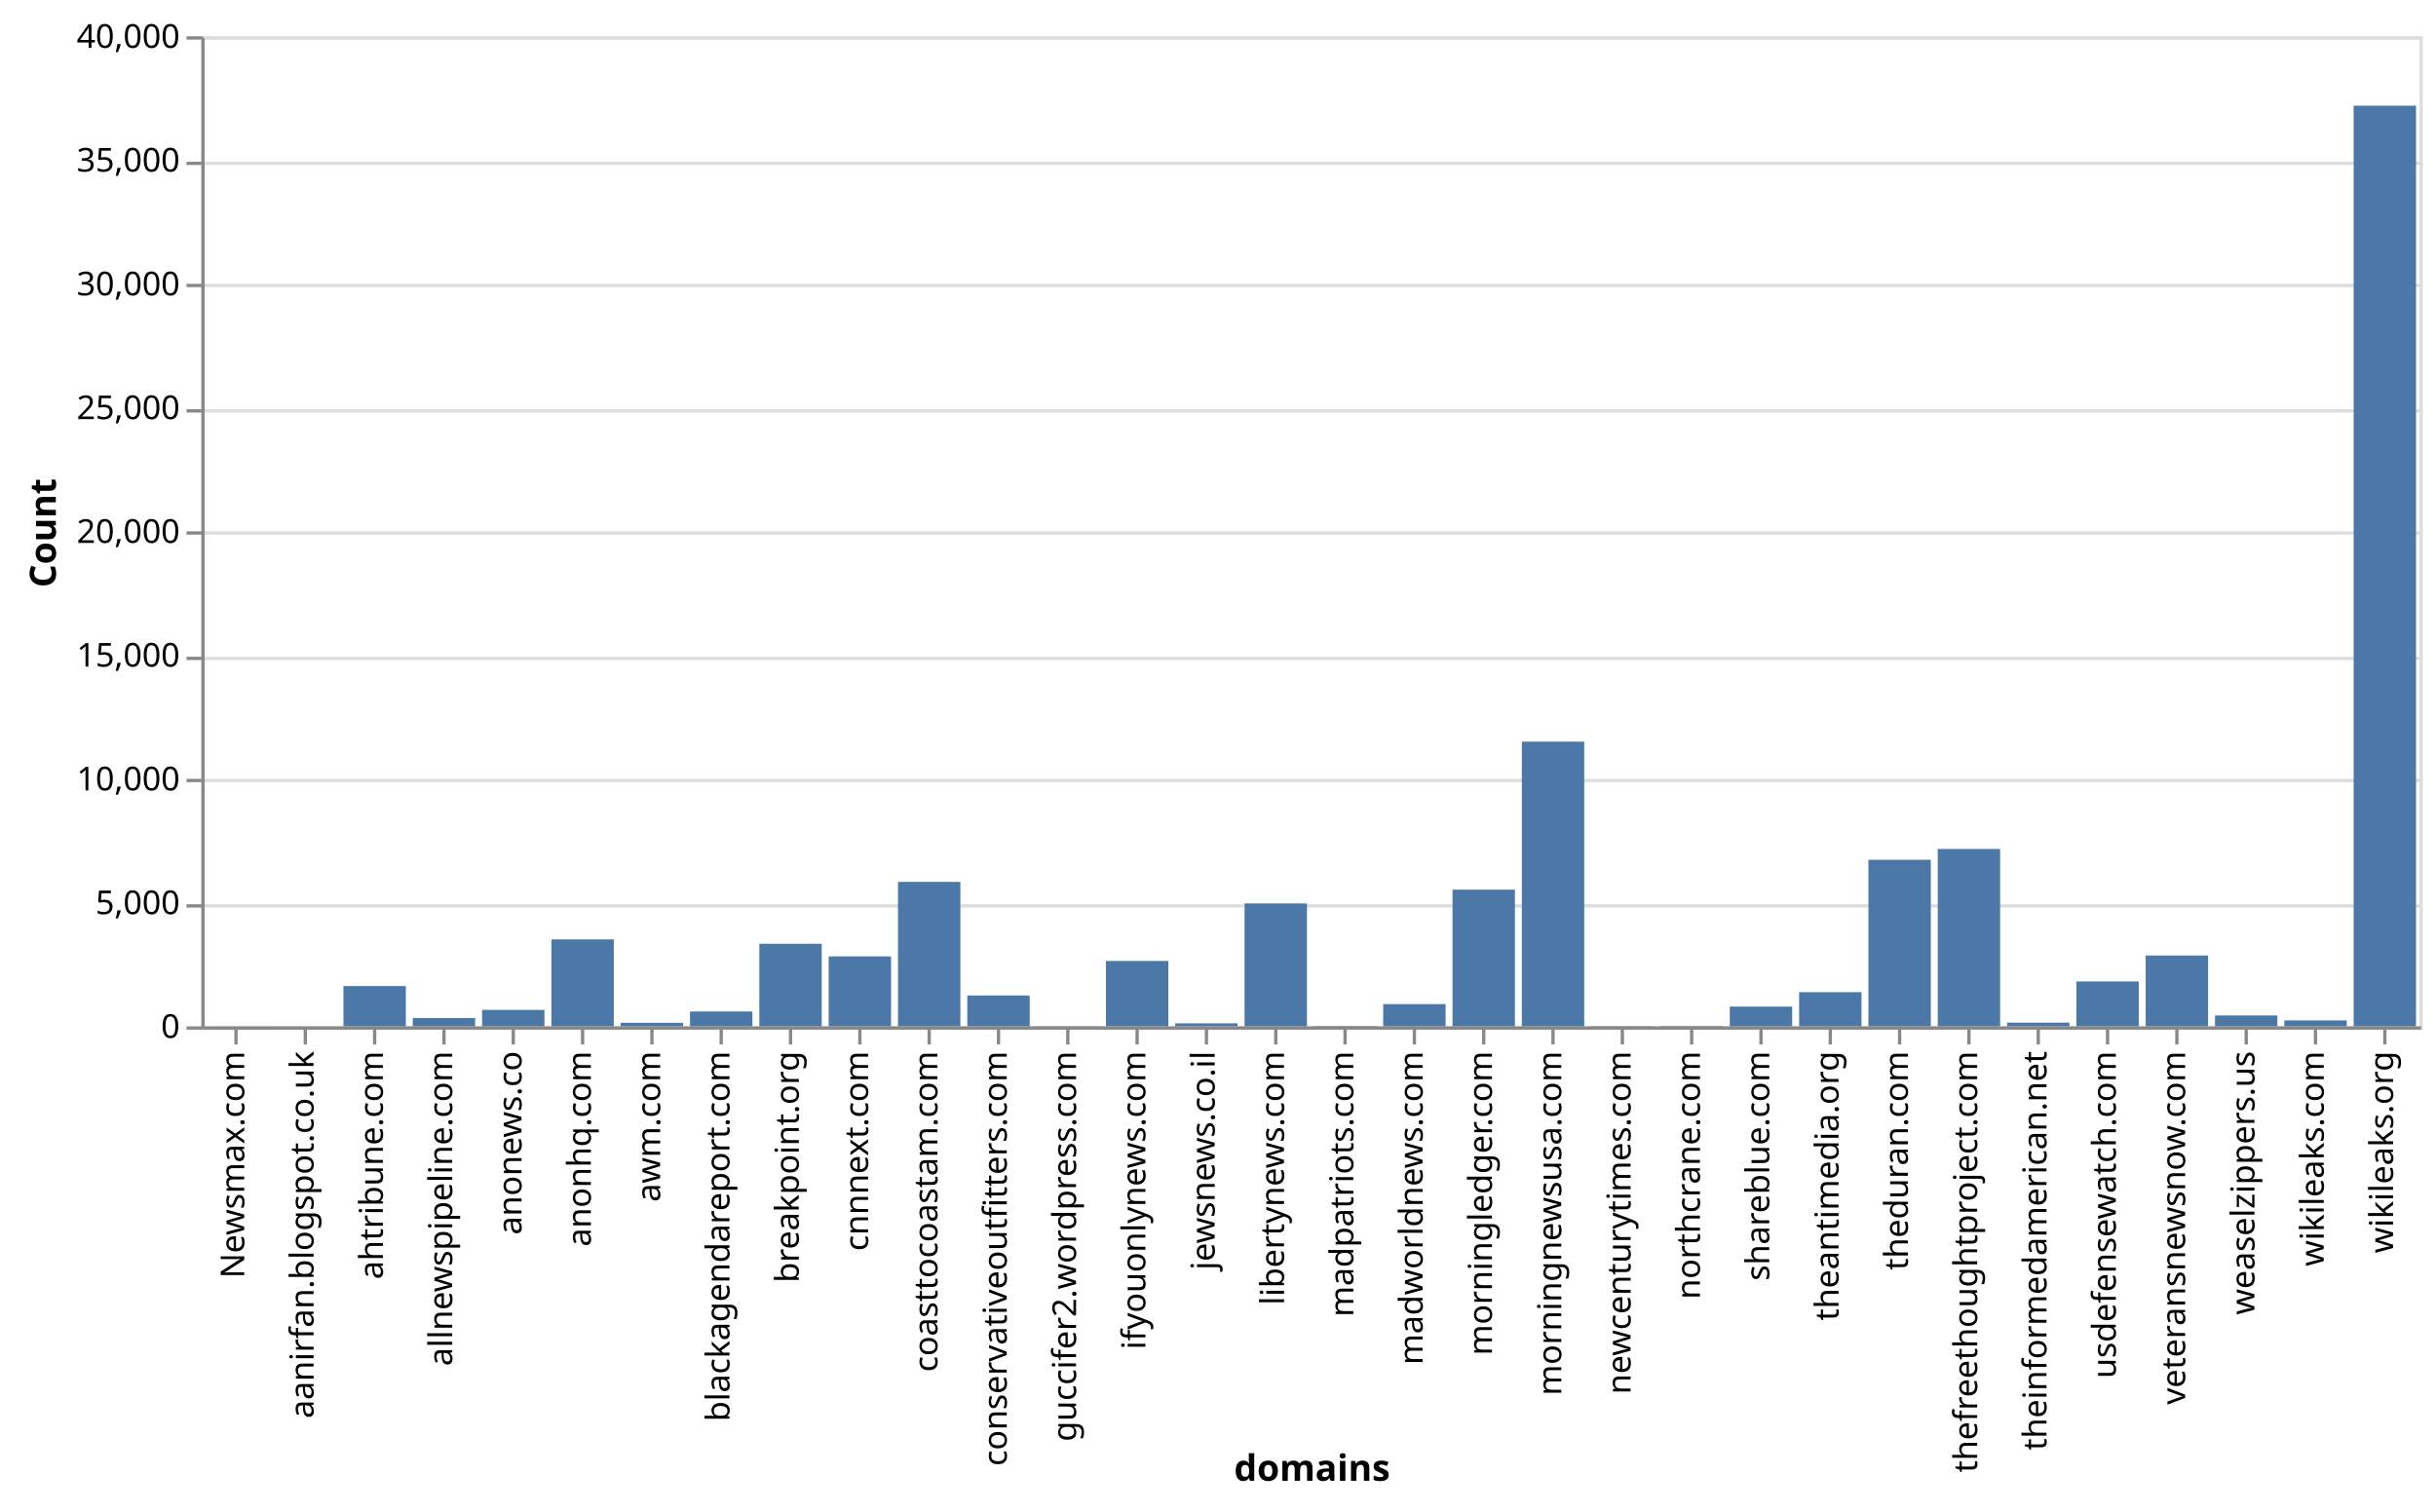
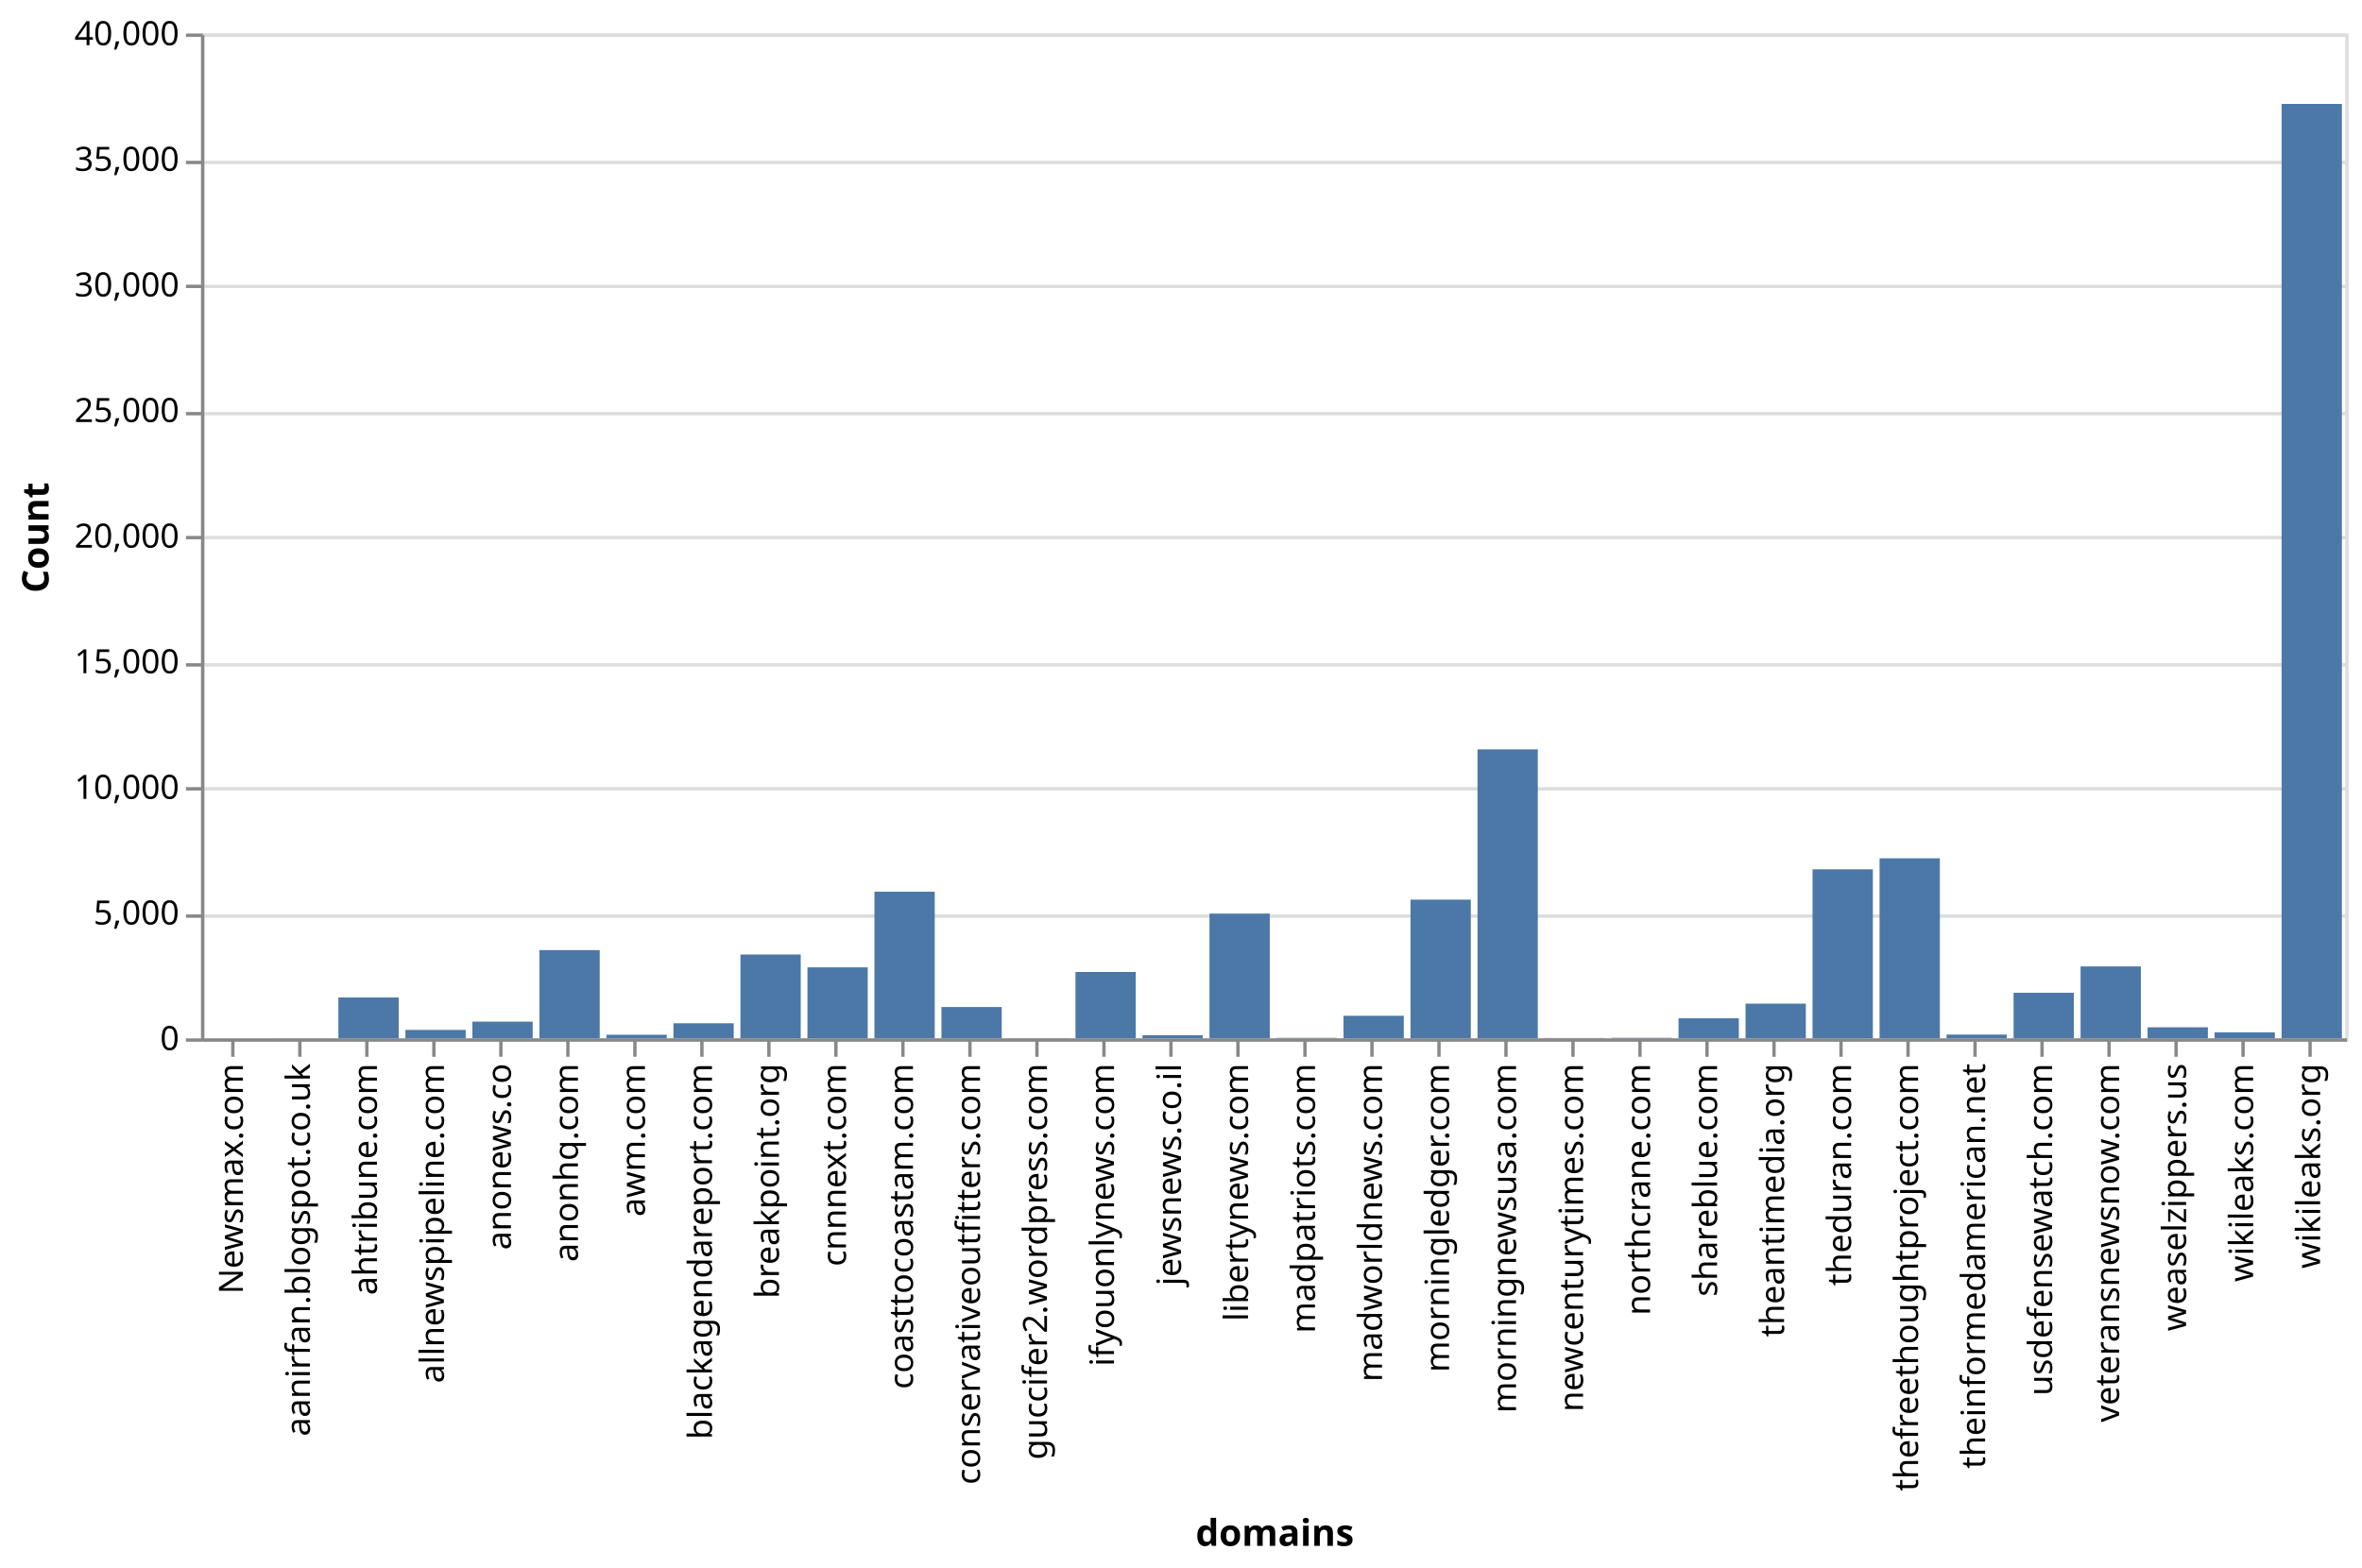
- <svg xmlns="http://www.w3.org/2000/svg" class="marks" width="738" height="458" viewBox="0 0 738 458" version="1.1">
-   <g transform="translate(61,11)">
+ <svg xmlns="http://www.w3.org/2000/svg" class="marks" width="705" height="468" viewBox="0 0 705 468" version="1.1">
+   <g transform="translate(60,10)">
    <g class="mark-group role-frame root">
      <g transform="translate(0,0)">
-         <path class="background" d="M0.5,0.5h672v300h-672Z" style="fill: none; stroke: #ddd;" />
+         <path class="background" d="M0.5,0.5h640v300h-640Z" style="fill: none; stroke: #ddd;" />
        <g>
          <g class="mark-group role-axis">
            <g transform="translate(0.5,0.5)">
              <path class="background" d="M0,0h0v0h0Z" style="pointer-events: none; fill: none;" />
              <g>
                <g class="mark-rule role-axis-grid" style="pointer-events: none;">
-                   <line transform="translate(0,300)" x2="672" y2="0" style="fill: none; stroke: #ddd; stroke-width: 1; opacity: 1;" />
-                   <line transform="translate(0,263)" x2="672" y2="0" style="fill: none; stroke: #ddd; stroke-width: 1; opacity: 1;" />
-                   <line transform="translate(0,225)" x2="672" y2="0" style="fill: none; stroke: #ddd; stroke-width: 1; opacity: 1;" />
-                   <line transform="translate(0,188)" x2="672" y2="0" style="fill: none; stroke: #ddd; stroke-width: 1; opacity: 1;" />
-                   <line transform="translate(0,150)" x2="672" y2="0" style="fill: none; stroke: #ddd; stroke-width: 1; opacity: 1;" />
-                   <line transform="translate(0,113)" x2="672" y2="0" style="fill: none; stroke: #ddd; stroke-width: 1; opacity: 1;" />
-                   <line transform="translate(0,75)" x2="672" y2="0" style="fill: none; stroke: #ddd; stroke-width: 1; opacity: 1;" />
-                   <line transform="translate(0,38)" x2="672" y2="0" style="fill: none; stroke: #ddd; stroke-width: 1; opacity: 1;" />
-                   <line transform="translate(0,0)" x2="672" y2="0" style="fill: none; stroke: #ddd; stroke-width: 1; opacity: 1;" />
+                   <line transform="translate(0,300)" x2="640" y2="0" style="fill: none; stroke: #ddd; stroke-width: 1; opacity: 1;" />
+                   <line transform="translate(0,263)" x2="640" y2="0" style="fill: none; stroke: #ddd; stroke-width: 1; opacity: 1;" />
+                   <line transform="translate(0,225)" x2="640" y2="0" style="fill: none; stroke: #ddd; stroke-width: 1; opacity: 1;" />
+                   <line transform="translate(0,188)" x2="640" y2="0" style="fill: none; stroke: #ddd; stroke-width: 1; opacity: 1;" />
+                   <line transform="translate(0,150)" x2="640" y2="0" style="fill: none; stroke: #ddd; stroke-width: 1; opacity: 1;" />
+                   <line transform="translate(0,113)" x2="640" y2="0" style="fill: none; stroke: #ddd; stroke-width: 1; opacity: 1;" />
+                   <line transform="translate(0,75)" x2="640" y2="0" style="fill: none; stroke: #ddd; stroke-width: 1; opacity: 1;" />
+                   <line transform="translate(0,38)" x2="640" y2="0" style="fill: none; stroke: #ddd; stroke-width: 1; opacity: 1;" />
+                   <line transform="translate(0,0)" x2="640" y2="0" style="fill: none; stroke: #ddd; stroke-width: 1; opacity: 1;" />
                </g>
              </g>
            </g>
          </g>
          <g class="mark-rect role-mark marks">
-             <path d="M547.05,298.868h18.9v1.132h-18.9Z" style="fill: #4c78a8;" />
-             <path d="M337.05,299.85h18.9v0.15h-18.9Z" style="fill: #4c78a8;" />
-             <path d="M568.05,286.387h18.9v13.613h-18.9Z" style="fill: #4c78a8;" />
-             <path d="M379.05,258.577h18.9v41.423h-18.9Z" style="fill: #4c78a8;" />
-             <path d="M316.05,262.748h18.9v37.252h-18.9Z" style="fill: #4c78a8;" />
-             <path d="M400.05,213.727h18.9v86.273h-18.9Z" style="fill: #4c78a8;" />
-             <path d="M1.05,299.993h18.9v0.007h-18.9Z" style="fill: #4c78a8;" />
-             <path d="M22.05,299.978h18.9v0.022h-18.9Z" style="fill: #4c78a8;" />
-             <path d="M505.05,249.525h18.9v50.475h-18.9Z" style="fill: #4c78a8;" />
-             <path d="M610.05,296.692h18.9v3.308h-18.9Z" style="fill: #4c78a8;" />
-             <path d="M358.05,293.257h18.9v6.743h-18.9Z" style="fill: #4c78a8;" />
-             <path d="M631.05,298.192h18.9v1.808h-18.9Z" style="fill: #4c78a8;" />
-             <path d="M148.05,295.493h18.9v4.507h-18.9Z" style="fill: #4c78a8;" />
-             <path d="M652.05,21.022h18.9v278.978h-18.9Z" style="fill: #4c78a8;" />
-             <path d="M253.05,299.925h18.9v0.075h-18.9Z" style="fill: #4c78a8;" />
-             <path d="M169.05,274.965h18.9v25.035h-18.9Z" style="fill: #4c78a8;" />
-             <path d="M295.05,299.077h18.9v0.923h-18.9Z" style="fill: #4c78a8;" />
-             <path d="M421.05,299.887h18.9v0.113h-18.9Z" style="fill: #4c78a8;" />
-             <path d="M64.05,297.473h18.9v2.527h-18.9Z" style="fill: #4c78a8;" />
-             <path d="M211.05,256.215h18.9v43.785h-18.9Z" style="fill: #4c78a8;" />
-             <path d="M106.05,273.645h18.9v26.355h-18.9Z" style="fill: #4c78a8;" />
-             <path d="M190.05,278.798h18.9v21.202h-18.9Z" style="fill: #4c78a8;" />
-             <path d="M85.05,295.005h18.9v4.995h-18.9Z" style="fill: #4c78a8;" />
-             <path d="M127.05,298.92h18.9v1.08h-18.9Z" style="fill: #4c78a8;" />
-             <path d="M274.05,280.178h18.9v19.822h-18.9Z" style="fill: #4c78a8;" />
-             <path d="M589.05,278.527h18.9v21.473h-18.9Z" style="fill: #4c78a8;" />
-             <path d="M526.05,246.24h18.9v53.76h-18.9Z" style="fill: #4c78a8;" />
-             <path d="M43.05,287.79h18.9v12.21h-18.9Z" style="fill: #4c78a8;" />
-             <path d="M442.05,299.835h18.9v0.165h-18.9Z" style="fill: #4c78a8;" />
-             <path d="M463.05,294.007h18.9v5.993h-18.9Z" style="fill: #4c78a8;" />
-             <path d="M484.05,289.635h18.9v10.365h-18.9Z" style="fill: #4c78a8;" />
-             <path d="M232.05,290.64h18.9v9.36h-18.9Z" style="fill: #4c78a8;" />
+             <path d="M521,298.868h18v1.132h-18Z" style="fill: #4c78a8;" />
+             <path d="M321,299.85h18v0.15h-18Z" style="fill: #4c78a8;" />
+             <path d="M541,286.387h18v13.613h-18Z" style="fill: #4c78a8;" />
+             <path d="M361,258.577h18v41.423h-18Z" style="fill: #4c78a8;" />
+             <path d="M301,262.748h18v37.252h-18Z" style="fill: #4c78a8;" />
+             <path d="M381,213.727h18v86.273h-18Z" style="fill: #4c78a8;" />
+             <path d="M1,299.993h18v0.007h-18Z" style="fill: #4c78a8;" />
+             <path d="M21,299.978h18v0.022h-18Z" style="fill: #4c78a8;" />
+             <path d="M481,249.525h18v50.475h-18Z" style="fill: #4c78a8;" />
+             <path d="M581,296.692h18v3.308h-18Z" style="fill: #4c78a8;" />
+             <path d="M341,293.257h18v6.743h-18Z" style="fill: #4c78a8;" />
+             <path d="M601,298.192h18v1.808h-18Z" style="fill: #4c78a8;" />
+             <path d="M141,295.493h18v4.507h-18Z" style="fill: #4c78a8;" />
+             <path d="M621,21.022h18v278.978h-18Z" style="fill: #4c78a8;" />
+             <path d="M241,299.925h18v0.075h-18Z" style="fill: #4c78a8;" />
+             <path d="M161,274.965h18v25.035h-18Z" style="fill: #4c78a8;" />
+             <path d="M281,299.077h18v0.923h-18Z" style="fill: #4c78a8;" />
+             <path d="M401,299.887h18v0.113h-18Z" style="fill: #4c78a8;" />
+             <path d="M61,297.473h18v2.527h-18Z" style="fill: #4c78a8;" />
+             <path d="M201,256.215h18v43.785h-18Z" style="fill: #4c78a8;" />
+             <path d="M101,273.645h18v26.355h-18Z" style="fill: #4c78a8;" />
+             <path d="M181,278.798h18v21.202h-18Z" style="fill: #4c78a8;" />
+             <path d="M81,295.005h18v4.995h-18Z" style="fill: #4c78a8;" />
+             <path d="M121,298.92h18v1.08h-18Z" style="fill: #4c78a8;" />
+             <path d="M261,280.178h18v19.822h-18Z" style="fill: #4c78a8;" />
+             <path d="M561,278.527h18v21.473h-18Z" style="fill: #4c78a8;" />
+             <path d="M501,246.24h18v53.76h-18Z" style="fill: #4c78a8;" />
+             <path d="M41,287.79h18v12.21h-18Z" style="fill: #4c78a8;" />
+             <path d="M421,299.835h18v0.165h-18Z" style="fill: #4c78a8;" />
+             <path d="M441,294.007h18v5.993h-18Z" style="fill: #4c78a8;" />
+             <path d="M461,289.635h18v10.365h-18Z" style="fill: #4c78a8;" />
+             <path d="M221,290.64h18v9.36h-18Z" style="fill: #4c78a8;" />
          </g>
          <g class="mark-group role-axis">
            <g transform="translate(0.5,300.5)">
              <path class="background" d="M0,0h0v0h0Z" style="pointer-events: none; fill: none;" />
              <g>
                <g class="mark-rule role-axis-tick" style="pointer-events: none;">
-                   <line transform="translate(10,0)" x2="0" y2="5" style="fill: none; stroke: #888; stroke-width: 1; opacity: 1;" />
-                   <line transform="translate(31,0)" x2="0" y2="5" style="fill: none; stroke: #888; stroke-width: 1; opacity: 1;" />
-                   <line transform="translate(52,0)" x2="0" y2="5" style="fill: none; stroke: #888; stroke-width: 1; opacity: 1;" />
-                   <line transform="translate(73,0)" x2="0" y2="5" style="fill: none; stroke: #888; stroke-width: 1; opacity: 1;" />
-                   <line transform="translate(94,0)" x2="0" y2="5" style="fill: none; stroke: #888; stroke-width: 1; opacity: 1;" />
-                   <line transform="translate(115,0)" x2="0" y2="5" style="fill: none; stroke: #888; stroke-width: 1; opacity: 1;" />
-                   <line transform="translate(136,0)" x2="0" y2="5" style="fill: none; stroke: #888; stroke-width: 1; opacity: 1;" />
-                   <line transform="translate(157,0)" x2="0" y2="5" style="fill: none; stroke: #888; stroke-width: 1; opacity: 1;" />
-                   <line transform="translate(178,0)" x2="0" y2="5" style="fill: none; stroke: #888; stroke-width: 1; opacity: 1;" />
-                   <line transform="translate(199,0)" x2="0" y2="5" style="fill: none; stroke: #888; stroke-width: 1; opacity: 1;" />
-                   <line transform="translate(220,0)" x2="0" y2="5" style="fill: none; stroke: #888; stroke-width: 1; opacity: 1;" />
-                   <line transform="translate(241,0)" x2="0" y2="5" style="fill: none; stroke: #888; stroke-width: 1; opacity: 1;" />
-                   <line transform="translate(262,0)" x2="0" y2="5" style="fill: none; stroke: #888; stroke-width: 1; opacity: 1;" />
-                   <line transform="translate(283,0)" x2="0" y2="5" style="fill: none; stroke: #888; stroke-width: 1; opacity: 1;" />
-                   <line transform="translate(304,0)" x2="0" y2="5" style="fill: none; stroke: #888; stroke-width: 1; opacity: 1;" />
-                   <line transform="translate(325,0)" x2="0" y2="5" style="fill: none; stroke: #888; stroke-width: 1; opacity: 1;" />
-                   <line transform="translate(346,0)" x2="0" y2="5" style="fill: none; stroke: #888; stroke-width: 1; opacity: 1;" />
-                   <line transform="translate(367,0)" x2="0" y2="5" style="fill: none; stroke: #888; stroke-width: 1; opacity: 1;" />
-                   <line transform="translate(388,0)" x2="0" y2="5" style="fill: none; stroke: #888; stroke-width: 1; opacity: 1;" />
+                   <line transform="translate(9,0)" x2="0" y2="5" style="fill: none; stroke: #888; stroke-width: 1; opacity: 1;" />
+                   <line transform="translate(29,0)" x2="0" y2="5" style="fill: none; stroke: #888; stroke-width: 1; opacity: 1;" />
+                   <line transform="translate(49,0)" x2="0" y2="5" style="fill: none; stroke: #888; stroke-width: 1; opacity: 1;" />
+                   <line transform="translate(69,0)" x2="0" y2="5" style="fill: none; stroke: #888; stroke-width: 1; opacity: 1;" />
+                   <line transform="translate(89,0)" x2="0" y2="5" style="fill: none; stroke: #888; stroke-width: 1; opacity: 1;" />
+                   <line transform="translate(109,0)" x2="0" y2="5" style="fill: none; stroke: #888; stroke-width: 1; opacity: 1;" />
+                   <line transform="translate(129,0)" x2="0" y2="5" style="fill: none; stroke: #888; stroke-width: 1; opacity: 1;" />
+                   <line transform="translate(149,0)" x2="0" y2="5" style="fill: none; stroke: #888; stroke-width: 1; opacity: 1;" />
+                   <line transform="translate(169,0)" x2="0" y2="5" style="fill: none; stroke: #888; stroke-width: 1; opacity: 1;" />
+                   <line transform="translate(189,0)" x2="0" y2="5" style="fill: none; stroke: #888; stroke-width: 1; opacity: 1;" />
+                   <line transform="translate(209,0)" x2="0" y2="5" style="fill: none; stroke: #888; stroke-width: 1; opacity: 1;" />
+                   <line transform="translate(229,0)" x2="0" y2="5" style="fill: none; stroke: #888; stroke-width: 1; opacity: 1;" />
+                   <line transform="translate(249,0)" x2="0" y2="5" style="fill: none; stroke: #888; stroke-width: 1; opacity: 1;" />
+                   <line transform="translate(269,0)" x2="0" y2="5" style="fill: none; stroke: #888; stroke-width: 1; opacity: 1;" />
+                   <line transform="translate(289,0)" x2="0" y2="5" style="fill: none; stroke: #888; stroke-width: 1; opacity: 1;" />
+                   <line transform="translate(309,0)" x2="0" y2="5" style="fill: none; stroke: #888; stroke-width: 1; opacity: 1;" />
+                   <line transform="translate(329,0)" x2="0" y2="5" style="fill: none; stroke: #888; stroke-width: 1; opacity: 1;" />
+                   <line transform="translate(349,0)" x2="0" y2="5" style="fill: none; stroke: #888; stroke-width: 1; opacity: 1;" />
+                   <line transform="translate(369,0)" x2="0" y2="5" style="fill: none; stroke: #888; stroke-width: 1; opacity: 1;" />
+                   <line transform="translate(389,0)" x2="0" y2="5" style="fill: none; stroke: #888; stroke-width: 1; opacity: 1;" />
                  <line transform="translate(409,0)" x2="0" y2="5" style="fill: none; stroke: #888; stroke-width: 1; opacity: 1;" />
-                   <line transform="translate(430,0)" x2="0" y2="5" style="fill: none; stroke: #888; stroke-width: 1; opacity: 1;" />
-                   <line transform="translate(451,0)" x2="0" y2="5" style="fill: none; stroke: #888; stroke-width: 1; opacity: 1;" />
-                   <line transform="translate(472,0)" x2="0" y2="5" style="fill: none; stroke: #888; stroke-width: 1; opacity: 1;" />
-                   <line transform="translate(493,0)" x2="0" y2="5" style="fill: none; stroke: #888; stroke-width: 1; opacity: 1;" />
-                   <line transform="translate(514,0)" x2="0" y2="5" style="fill: none; stroke: #888; stroke-width: 1; opacity: 1;" />
-                   <line transform="translate(535,0)" x2="0" y2="5" style="fill: none; stroke: #888; stroke-width: 1; opacity: 1;" />
-                   <line transform="translate(556,0)" x2="0" y2="5" style="fill: none; stroke: #888; stroke-width: 1; opacity: 1;" />
-                   <line transform="translate(577,0)" x2="0" y2="5" style="fill: none; stroke: #888; stroke-width: 1; opacity: 1;" />
-                   <line transform="translate(598,0)" x2="0" y2="5" style="fill: none; stroke: #888; stroke-width: 1; opacity: 1;" />
-                   <line transform="translate(619,0)" x2="0" y2="5" style="fill: none; stroke: #888; stroke-width: 1; opacity: 1;" />
-                   <line transform="translate(640,0)" x2="0" y2="5" style="fill: none; stroke: #888; stroke-width: 1; opacity: 1;" />
-                   <line transform="translate(661,0)" x2="0" y2="5" style="fill: none; stroke: #888; stroke-width: 1; opacity: 1;" />
+                   <line transform="translate(429,0)" x2="0" y2="5" style="fill: none; stroke: #888; stroke-width: 1; opacity: 1;" />
+                   <line transform="translate(449,0)" x2="0" y2="5" style="fill: none; stroke: #888; stroke-width: 1; opacity: 1;" />
+                   <line transform="translate(469,0)" x2="0" y2="5" style="fill: none; stroke: #888; stroke-width: 1; opacity: 1;" />
+                   <line transform="translate(489,0)" x2="0" y2="5" style="fill: none; stroke: #888; stroke-width: 1; opacity: 1;" />
+                   <line transform="translate(509,0)" x2="0" y2="5" style="fill: none; stroke: #888; stroke-width: 1; opacity: 1;" />
+                   <line transform="translate(529,0)" x2="0" y2="5" style="fill: none; stroke: #888; stroke-width: 1; opacity: 1;" />
+                   <line transform="translate(549,0)" x2="0" y2="5" style="fill: none; stroke: #888; stroke-width: 1; opacity: 1;" />
+                   <line transform="translate(569,0)" x2="0" y2="5" style="fill: none; stroke: #888; stroke-width: 1; opacity: 1;" />
+                   <line transform="translate(589,0)" x2="0" y2="5" style="fill: none; stroke: #888; stroke-width: 1; opacity: 1;" />
+                   <line transform="translate(609,0)" x2="0" y2="5" style="fill: none; stroke: #888; stroke-width: 1; opacity: 1;" />
+                   <line transform="translate(629,0)" x2="0" y2="5" style="fill: none; stroke: #888; stroke-width: 1; opacity: 1;" />
                </g>
                <g class="mark-text role-axis-label" style="pointer-events: none;">
-                   <text text-anchor="end" transform="translate(9.5,7) rotate(270) translate(0,3)" style="font-family: sans-serif; font-size: 10px; fill: #000; opacity: 1;">Newsmax.com</text>
-                   <text text-anchor="end" transform="translate(30.5,7) rotate(270) translate(0,3)" style="font-family: sans-serif; font-size: 10px; fill: #000; opacity: 1;">aanirfan.blogspot.co.uk</text>
-                   <text text-anchor="end" transform="translate(51.5,7) rotate(270) translate(0,3)" style="font-family: sans-serif; font-size: 10px; fill: #000; opacity: 1;">ahtribune.com</text>
-                   <text text-anchor="end" transform="translate(72.5,7) rotate(270) translate(0,3)" style="font-family: sans-serif; font-size: 10px; fill: #000; opacity: 1;">allnewspipeline.com</text>
-                   <text text-anchor="end" transform="translate(93.5,7) rotate(270) translate(0,3)" style="font-family: sans-serif; font-size: 10px; fill: #000; opacity: 1;">anonews.co</text>
-                   <text text-anchor="end" transform="translate(114.5,7) rotate(270) translate(0,3)" style="font-family: sans-serif; font-size: 10px; fill: #000; opacity: 1;">anonhq.com</text>
-                   <text text-anchor="end" transform="translate(135.5,7) rotate(270) translate(0,3)" style="font-family: sans-serif; font-size: 10px; fill: #000; opacity: 1;">awm.com</text>
-                   <text text-anchor="end" transform="translate(156.5,7) rotate(270) translate(0,3)" style="font-family: sans-serif; font-size: 10px; fill: #000; opacity: 1;">blackagendareport.com</text>
-                   <text text-anchor="end" transform="translate(177.5,7) rotate(270) translate(0,3)" style="font-family: sans-serif; font-size: 10px; fill: #000; opacity: 1;">breakpoint.org</text>
-                   <text text-anchor="end" transform="translate(198.5,7) rotate(270) translate(0,3)" style="font-family: sans-serif; font-size: 10px; fill: #000; opacity: 1;">cnnnext.com</text>
-                   <text text-anchor="end" transform="translate(219.5,7) rotate(270) translate(0,3)" style="font-family: sans-serif; font-size: 10px; fill: #000; opacity: 1;">coasttocoastam.com</text>
-                   <text text-anchor="end" transform="translate(240.5,7) rotate(270) translate(0,3)" style="font-family: sans-serif; font-size: 10px; fill: #000; opacity: 1;">conservativeoutfitters.com</text>
-                   <text text-anchor="end" transform="translate(261.5,7) rotate(270) translate(0,3)" style="font-family: sans-serif; font-size: 10px; fill: #000; opacity: 1;">guccifer2.wordpress.com</text>
-                   <text text-anchor="end" transform="translate(282.5,7) rotate(270) translate(0,3)" style="font-family: sans-serif; font-size: 10px; fill: #000; opacity: 1;">ifyouonlynews.com</text>
-                   <text text-anchor="end" transform="translate(303.5,7) rotate(270) translate(0,3)" style="font-family: sans-serif; font-size: 10px; fill: #000; opacity: 1;">jewsnews.co.il</text>
-                   <text text-anchor="end" transform="translate(324.5,7) rotate(270) translate(0,3)" style="font-family: sans-serif; font-size: 10px; fill: #000; opacity: 1;">libertynews.com</text>
-                   <text text-anchor="end" transform="translate(345.5,7) rotate(270) translate(0,3)" style="font-family: sans-serif; font-size: 10px; fill: #000; opacity: 1;">madpatriots.com</text>
-                   <text text-anchor="end" transform="translate(366.5,7) rotate(270) translate(0,3)" style="font-family: sans-serif; font-size: 10px; fill: #000; opacity: 1;">madworldnews.com</text>
-                   <text text-anchor="end" transform="translate(387.5,7) rotate(270) translate(0,3)" style="font-family: sans-serif; font-size: 10px; fill: #000; opacity: 1;">morningledger.com</text>
-                   <text text-anchor="end" transform="translate(408.5,7) rotate(270) translate(0,3)" style="font-family: sans-serif; font-size: 10px; fill: #000; opacity: 1;">morningnewsusa.com</text>
-                   <text text-anchor="end" transform="translate(429.5,7) rotate(270) translate(0,3)" style="font-family: sans-serif; font-size: 10px; fill: #000; opacity: 1;">newcenturytimes.com</text>
-                   <text text-anchor="end" transform="translate(450.5,7) rotate(270) translate(0,3)" style="font-family: sans-serif; font-size: 10px; fill: #000; opacity: 1;">northcrane.com</text>
-                   <text text-anchor="end" transform="translate(471.5,7) rotate(270) translate(0,3)" style="font-family: sans-serif; font-size: 10px; fill: #000; opacity: 1;">shareblue.com</text>
-                   <text text-anchor="end" transform="translate(492.5,7) rotate(270) translate(0,3)" style="font-family: sans-serif; font-size: 10px; fill: #000; opacity: 1;">theantimedia.org</text>
-                   <text text-anchor="end" transform="translate(513.5,7) rotate(270) translate(0,3)" style="font-family: sans-serif; font-size: 10px; fill: #000; opacity: 1;">theduran.com</text>
-                   <text text-anchor="end" transform="translate(534.5,7) rotate(270) translate(0,3)" style="font-family: sans-serif; font-size: 10px; fill: #000; opacity: 1;">thefreethoughtproject.com</text>
-                   <text text-anchor="end" transform="translate(555.5,7) rotate(270) translate(0,3)" style="font-family: sans-serif; font-size: 10px; fill: #000; opacity: 1;">theinformedamerican.net</text>
-                   <text text-anchor="end" transform="translate(576.5,7) rotate(270) translate(0,3)" style="font-family: sans-serif; font-size: 10px; fill: #000; opacity: 1;">usdefensewatch.com</text>
-                   <text text-anchor="end" transform="translate(597.5,7) rotate(270) translate(0,3)" style="font-family: sans-serif; font-size: 10px; fill: #000; opacity: 1;">veteransnewsnow.com</text>
-                   <text text-anchor="end" transform="translate(618.5,7) rotate(270) translate(0,3)" style="font-family: sans-serif; font-size: 10px; fill: #000; opacity: 1;">weaselzippers.us</text>
-                   <text text-anchor="end" transform="translate(639.5,7) rotate(270) translate(0,3)" style="font-family: sans-serif; font-size: 10px; fill: #000; opacity: 1;">wikileaks.com</text>
-                   <text text-anchor="end" transform="translate(660.5,7) rotate(270) translate(0,3)" style="font-family: sans-serif; font-size: 10px; fill: #000; opacity: 1;">wikileaks.org</text>
+                   <text text-anchor="end" transform="translate(9,7) rotate(270) translate(0,3)" style="font-family: sans-serif; font-size: 10px; fill: #000; opacity: 1;">Newsmax.com</text>
+                   <text text-anchor="end" transform="translate(29,7) rotate(270) translate(0,3)" style="font-family: sans-serif; font-size: 10px; fill: #000; opacity: 1;">aanirfan.blogspot.co.uk</text>
+                   <text text-anchor="end" transform="translate(49,7) rotate(270) translate(0,3)" style="font-family: sans-serif; font-size: 10px; fill: #000; opacity: 1;">ahtribune.com</text>
+                   <text text-anchor="end" transform="translate(69,7) rotate(270) translate(0,3)" style="font-family: sans-serif; font-size: 10px; fill: #000; opacity: 1;">allnewspipeline.com</text>
+                   <text text-anchor="end" transform="translate(89,7) rotate(270) translate(0,3)" style="font-family: sans-serif; font-size: 10px; fill: #000; opacity: 1;">anonews.co</text>
+                   <text text-anchor="end" transform="translate(109,7) rotate(270) translate(0,3)" style="font-family: sans-serif; font-size: 10px; fill: #000; opacity: 1;">anonhq.com</text>
+                   <text text-anchor="end" transform="translate(129,7) rotate(270) translate(0,3)" style="font-family: sans-serif; font-size: 10px; fill: #000; opacity: 1;">awm.com</text>
+                   <text text-anchor="end" transform="translate(149,7) rotate(270) translate(0,3)" style="font-family: sans-serif; font-size: 10px; fill: #000; opacity: 1;">blackagendareport.com</text>
+                   <text text-anchor="end" transform="translate(169,7) rotate(270) translate(0,3)" style="font-family: sans-serif; font-size: 10px; fill: #000; opacity: 1;">breakpoint.org</text>
+                   <text text-anchor="end" transform="translate(189,7) rotate(270) translate(0,3)" style="font-family: sans-serif; font-size: 10px; fill: #000; opacity: 1;">cnnnext.com</text>
+                   <text text-anchor="end" transform="translate(209,7) rotate(270) translate(0,3)" style="font-family: sans-serif; font-size: 10px; fill: #000; opacity: 1;">coasttocoastam.com</text>
+                   <text text-anchor="end" transform="translate(229,7) rotate(270) translate(0,3)" style="font-family: sans-serif; font-size: 10px; fill: #000; opacity: 1;">conservativeoutfitters.com</text>
+                   <text text-anchor="end" transform="translate(249,7) rotate(270) translate(0,3)" style="font-family: sans-serif; font-size: 10px; fill: #000; opacity: 1;">guccifer2.wordpress.com</text>
+                   <text text-anchor="end" transform="translate(269,7) rotate(270) translate(0,3)" style="font-family: sans-serif; font-size: 10px; fill: #000; opacity: 1;">ifyouonlynews.com</text>
+                   <text text-anchor="end" transform="translate(289,7) rotate(270) translate(0,3)" style="font-family: sans-serif; font-size: 10px; fill: #000; opacity: 1;">jewsnews.co.il</text>
+                   <text text-anchor="end" transform="translate(309,7) rotate(270) translate(0,3)" style="font-family: sans-serif; font-size: 10px; fill: #000; opacity: 1;">libertynews.com</text>
+                   <text text-anchor="end" transform="translate(329,7) rotate(270) translate(0,3)" style="font-family: sans-serif; font-size: 10px; fill: #000; opacity: 1;">madpatriots.com</text>
+                   <text text-anchor="end" transform="translate(349,7) rotate(270) translate(0,3)" style="font-family: sans-serif; font-size: 10px; fill: #000; opacity: 1;">madworldnews.com</text>
+                   <text text-anchor="end" transform="translate(369,7) rotate(270) translate(0,3)" style="font-family: sans-serif; font-size: 10px; fill: #000; opacity: 1;">morningledger.com</text>
+                   <text text-anchor="end" transform="translate(389,7) rotate(270) translate(0,3)" style="font-family: sans-serif; font-size: 10px; fill: #000; opacity: 1;">morningnewsusa.com</text>
+                   <text text-anchor="end" transform="translate(409,7) rotate(270) translate(0,3)" style="font-family: sans-serif; font-size: 10px; fill: #000; opacity: 1;">newcenturytimes.com</text>
+                   <text text-anchor="end" transform="translate(429,7) rotate(270) translate(0,3)" style="font-family: sans-serif; font-size: 10px; fill: #000; opacity: 1;">northcrane.com</text>
+                   <text text-anchor="end" transform="translate(449,7) rotate(270) translate(0,3)" style="font-family: sans-serif; font-size: 10px; fill: #000; opacity: 1;">shareblue.com</text>
+                   <text text-anchor="end" transform="translate(469,7) rotate(270) translate(0,3)" style="font-family: sans-serif; font-size: 10px; fill: #000; opacity: 1;">theantimedia.org</text>
+                   <text text-anchor="end" transform="translate(489,7) rotate(270) translate(0,3)" style="font-family: sans-serif; font-size: 10px; fill: #000; opacity: 1;">theduran.com</text>
+                   <text text-anchor="end" transform="translate(509,7) rotate(270) translate(0,3)" style="font-family: sans-serif; font-size: 10px; fill: #000; opacity: 1;">thefreethoughtproject.com</text>
+                   <text text-anchor="end" transform="translate(529,7) rotate(270) translate(0,3)" style="font-family: sans-serif; font-size: 10px; fill: #000; opacity: 1;">theinformedamerican.net</text>
+                   <text text-anchor="end" transform="translate(549,7) rotate(270) translate(0,3)" style="font-family: sans-serif; font-size: 10px; fill: #000; opacity: 1;">usdefensewatch.com</text>
+                   <text text-anchor="end" transform="translate(569,7) rotate(270) translate(0,3)" style="font-family: sans-serif; font-size: 10px; fill: #000; opacity: 1;">veteransnewsnow.com</text>
+                   <text text-anchor="end" transform="translate(589,7) rotate(270) translate(0,3)" style="font-family: sans-serif; font-size: 10px; fill: #000; opacity: 1;">weaselzippers.us</text>
+                   <text text-anchor="end" transform="translate(609,7) rotate(270) translate(0,3)" style="font-family: sans-serif; font-size: 10px; fill: #000; opacity: 1;">wikileaks.com</text>
+                   <text text-anchor="end" transform="translate(629,7) rotate(270) translate(0,3)" style="font-family: sans-serif; font-size: 10px; fill: #000; opacity: 1;">wikileaks.org</text>
                </g>
                <g class="mark-rule role-axis-domain" style="pointer-events: none;">
-                   <line transform="translate(0,0)" x2="672" y2="0" style="fill: none; stroke: #888; stroke-width: 1; opacity: 1;" />
+                   <line transform="translate(0,0)" x2="640" y2="0" style="fill: none; stroke: #888; stroke-width: 1; opacity: 1;" />
                </g>
                <g class="mark-text role-axis-title" style="pointer-events: none;">
-                   <text text-anchor="middle" transform="translate(336,137.1816)" style="font-family: sans-serif; font-size: 11px; font-weight: bold; fill: #000; opacity: 1;">domains</text>
+                   <text text-anchor="middle" transform="translate(320,151)" style="font-family: sans-serif; font-size: 11px; font-weight: bold; fill: #000; opacity: 1;">domains</text>
                </g>
              </g>
            </g>
          </g>
          <g class="mark-group role-axis">
            <g transform="translate(0.5,0.5)">
              <path class="background" d="M0,0h0v0h0Z" style="pointer-events: none; fill: none;" />
              <g>
                <g class="mark-rule role-axis-tick" style="pointer-events: none;">
                  <line transform="translate(0,300)" x2="-5" y2="0" style="fill: none; stroke: #888; stroke-width: 1; opacity: 1;" />
                  <line transform="translate(0,263)" x2="-5" y2="0" style="fill: none; stroke: #888; stroke-width: 1; opacity: 1;" />
                  <line transform="translate(0,225)" x2="-5" y2="0" style="fill: none; stroke: #888; stroke-width: 1; opacity: 1;" />
                  <line transform="translate(0,188)" x2="-5" y2="0" style="fill: none; stroke: #888; stroke-width: 1; opacity: 1;" />
                  <line transform="translate(0,150)" x2="-5" y2="0" style="fill: none; stroke: #888; stroke-width: 1; opacity: 1;" />
                  <line transform="translate(0,113)" x2="-5" y2="0" style="fill: none; stroke: #888; stroke-width: 1; opacity: 1;" />
                  <line transform="translate(0,75)" x2="-5" y2="0" style="fill: none; stroke: #888; stroke-width: 1; opacity: 1;" />
                  <line transform="translate(0,38)" x2="-5" y2="0" style="fill: none; stroke: #888; stroke-width: 1; opacity: 1;" />
                  <line transform="translate(0,0)" x2="-5" y2="0" style="fill: none; stroke: #888; stroke-width: 1; opacity: 1;" />
                </g>
                <g class="mark-text role-axis-label" style="pointer-events: none;">
                  <text text-anchor="end" transform="translate(-7,303)" style="font-family: sans-serif; font-size: 10px; fill: #000; opacity: 1;">0</text>
                  <text text-anchor="end" transform="translate(-7,265.5)" style="font-family: sans-serif; font-size: 10px; fill: #000; opacity: 1;">5,000</text>
                  <text text-anchor="end" transform="translate(-7,228)" style="font-family: sans-serif; font-size: 10px; fill: #000; opacity: 1;">10,000</text>
                  <text text-anchor="end" transform="translate(-7,190.5)" style="font-family: sans-serif; font-size: 10px; fill: #000; opacity: 1;">15,000</text>
                  <text text-anchor="end" transform="translate(-7,153)" style="font-family: sans-serif; font-size: 10px; fill: #000; opacity: 1;">20,000</text>
                  <text text-anchor="end" transform="translate(-7,115.5)" style="font-family: sans-serif; font-size: 10px; fill: #000; opacity: 1;">25,000</text>
                  <text text-anchor="end" transform="translate(-7,78)" style="font-family: sans-serif; font-size: 10px; fill: #000; opacity: 1;">30,000</text>
                  <text text-anchor="end" transform="translate(-7,40.5)" style="font-family: sans-serif; font-size: 10px; fill: #000; opacity: 1;">35,000</text>
                  <text text-anchor="end" transform="translate(-7,3)" style="font-family: sans-serif; font-size: 10px; fill: #000; opacity: 1;">40,000</text>
                </g>
                <g class="mark-rule role-axis-domain" style="pointer-events: none;">
                  <line transform="translate(0,300)" x2="0" y2="-300" style="fill: none; stroke: #888; stroke-width: 1; opacity: 1;" />
                </g>
                <g class="mark-text role-axis-title" style="pointer-events: none;">
-                   <text text-anchor="middle" transform="translate(-42.58594,150) rotate(-90) translate(0,-2)" style="font-family: sans-serif; font-size: 11px; font-weight: bold; fill: #000; opacity: 1;">Count</text>
+                   <text text-anchor="middle" transform="translate(-44,150) rotate(-90) translate(0,-2)" style="font-family: sans-serif; font-size: 11px; font-weight: bold; fill: #000; opacity: 1;">Count</text>
                </g>
              </g>
            </g>
          </g>
        </g>
      </g>
    </g>
  </g>
</svg>
